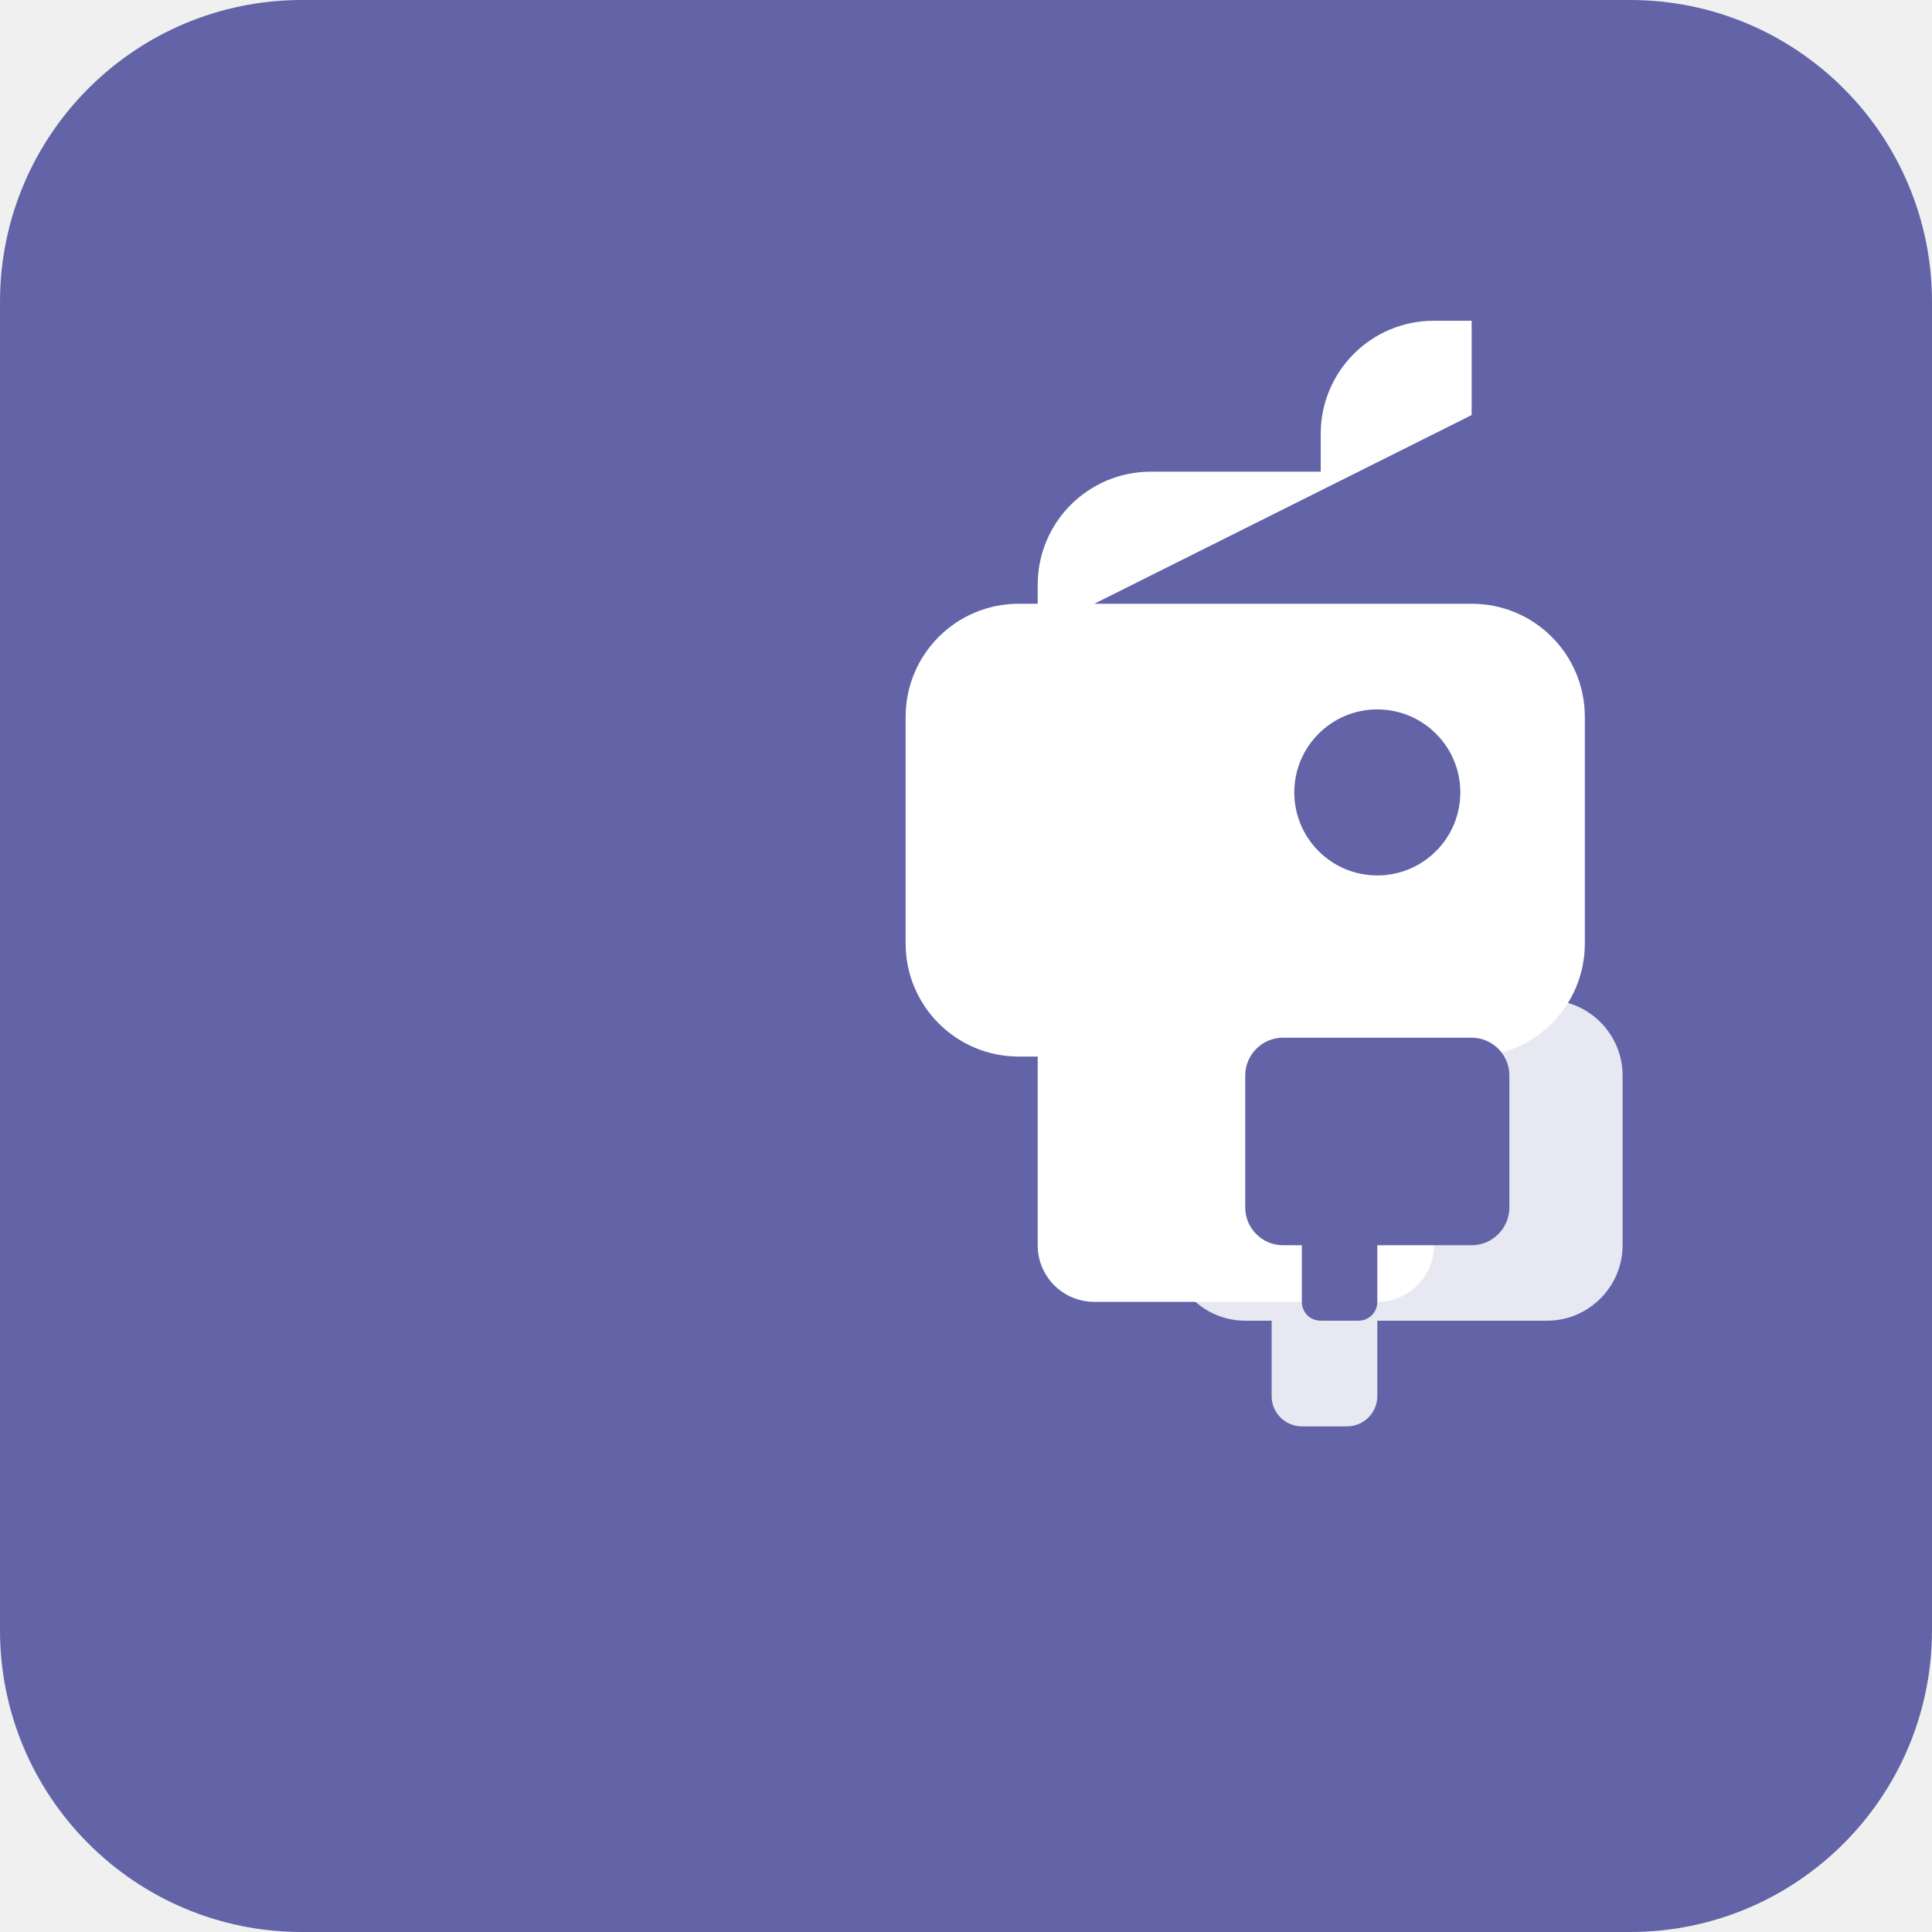
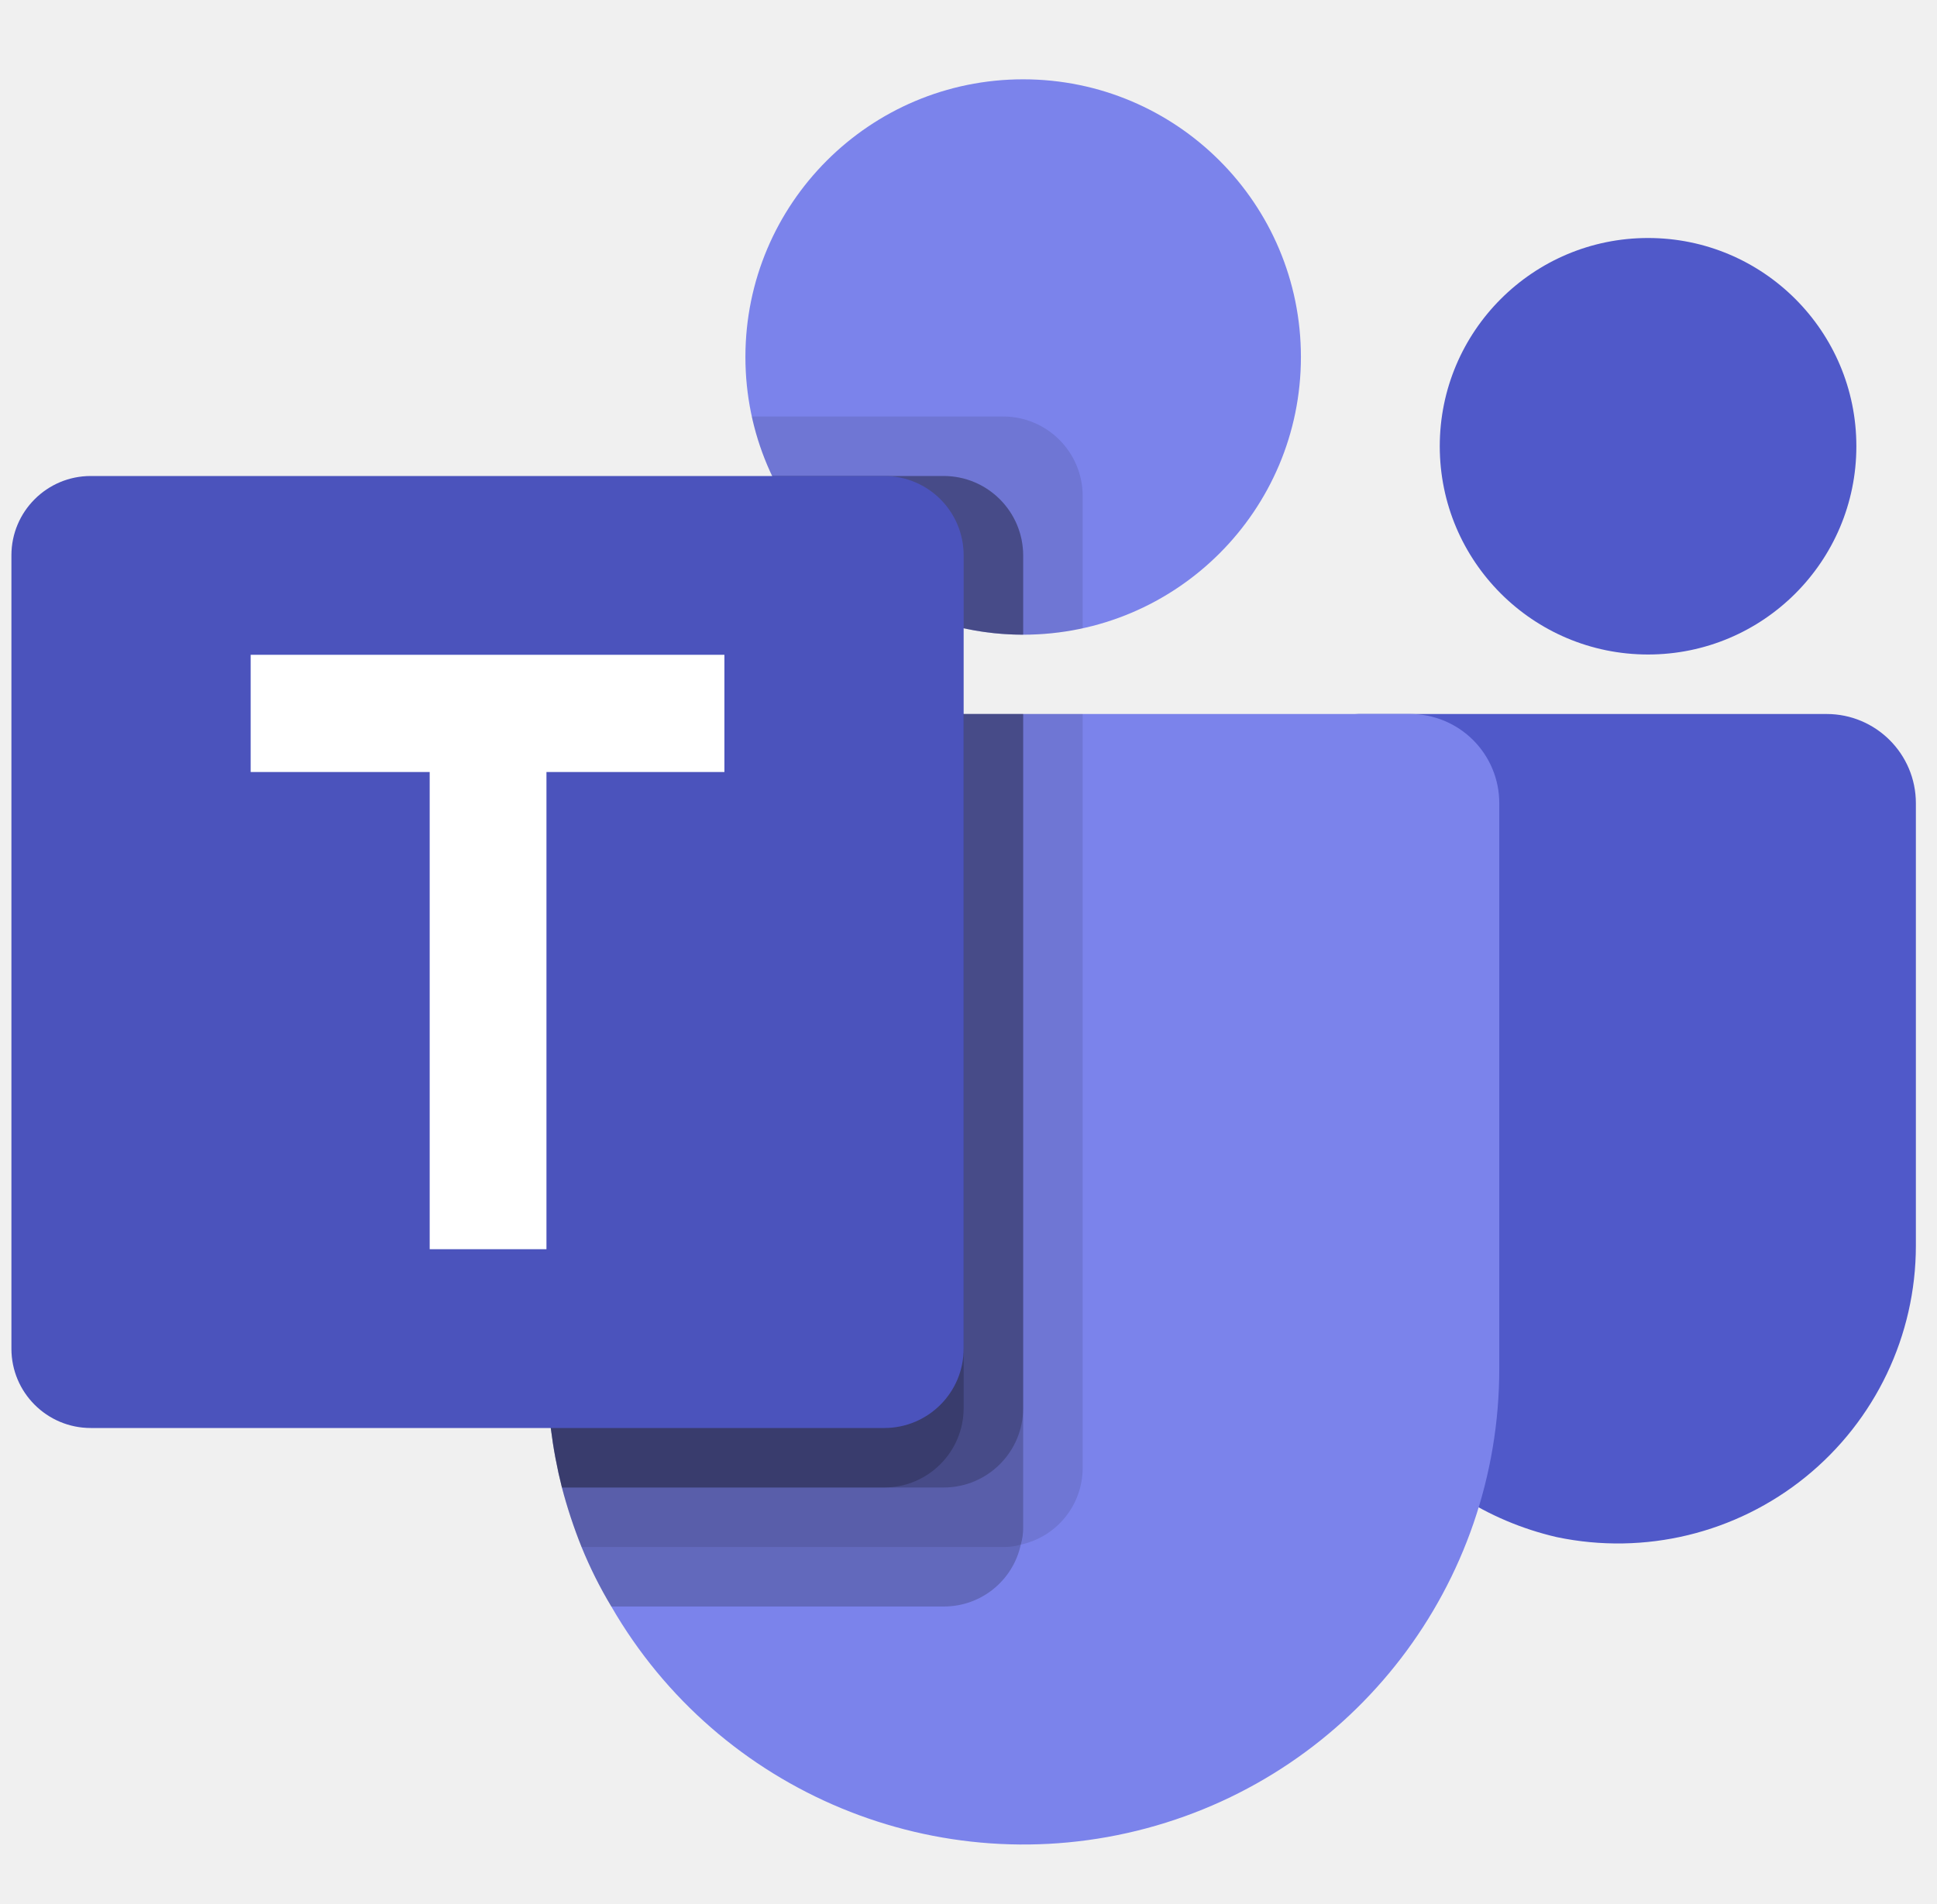
- <svg xmlns="http://www.w3.org/2000/svg" viewBox="0 0 512 512">
-   <rect width="512" height="512" rx="80" fill="#6264A7" />
-   <path d="M290 160h100c16.6 0 30 13.4 30 30v60c0 16.6-13.4 30-30 30h-10v50c0 8.3-6.7 15-15 15h-75c-8.3 0-15-6.7-15-15v-50h-5c-16.6 0-30-13.4-30-30v-60c0-16.6 13.4-30 30-30h5v-5c0-16.6 13.4-30 30-30h45v-10c0-16.6 13.4-30 30-30h10v25z" fill="#fff" />
-   <circle cx="365" cy="210" r="35" fill="#fff" opacity="0.85" />
-   <path d="M320 265h90c11 0 20 9 20 20v45c0 11-9 20-20 20h-45v20c0 4.4-3.6 8-8 8h-12c-4.4 0-8-3.6-8-8v-20h-7c-11 0-20-9-20-20v-45c0-11 9-20 20-20h10z" fill="#fff" opacity="0.85" />
-   <circle cx="365" cy="210" r="22" fill="#6264A7" />
-   <path d="M340 275h50c5.5 0 10 4.5 10 10v35c0 5.5-4.5 10-10 10h-25v15c0 2.8-2.2 5-5 5h-10c-2.8 0-5-2.2-5-5v-15h-5c-5.5 0-10-4.5-10-10v-35c0-5.5 4.5-10 10-10h5z" fill="#6264A7" />
+ <svg xmlns="http://www.w3.org/2000/svg" viewBox="-0.13 0 32.423 32" width="2500" height="2458">
+   <circle cx="17" cy="6" fill="#7b83eb" r="4.667" />
+   <path d="M16.667 7H12.44l.021.093.002.008.022.086A4.671 4.671 0 0 0 18 10.559V8.333A1.337 1.337 0 0 0 16.667 7z" opacity=".1" />
+   <path d="M15.667 8h-2.884A4.667 4.667 0 0 0 17 10.667V9.333A1.337 1.337 0 0 0 15.667 8z" opacity=".2" />
+   <circle cx="27.5" cy="7.5" fill="#5059c9" r="3.5" />
+   <path d="M30.5 12h-7.861a.64.64 0 0 0-.64.64v8.11a5.121 5.121 0 0 0 3.967 5.084A5.006 5.006 0 0 0 32 20.938V13.5a1.5 1.5 0 0 0-1.5-1.5z" fill="#5059c9" />
+   <path d="M25 13.5V23a7.995 7.995 0 0 1-14.92 4 7.173 7.173 0 0 1-.5-1 8.367 8.367 0 0 1-.33-1A8.24 8.24 0 0 1 9 23v-9.5a1.498 1.498 0 0 1 1.5-1.5h13a1.498 1.498 0 0 1 1.5 1.5z" fill="#7b83eb" />
+   <path d="M15.667 8h-2.884A4.667 4.667 0 0 0 17 10.667V9.333A1.337 1.337 0 0 0 15.667 8z" opacity=".2" />
+   <path d="M18 12v12.67a1.32 1.32 0 0 1-1.04 1.29.966.966 0 0 1-.29.04H9.58a8.367 8.367 0 0 1-.33-1A8.24 8.24 0 0 1 9 23v-9.5a1.498 1.498 0 0 1 1.5-1.5z" opacity=".1" />
+   <path d="M17 12v13.67a.967.967 0 0 1-.04.29A1.32 1.32 0 0 1 15.67 27h-5.59a7.173 7.173 0 0 1-.5-1 8.367 8.367 0 0 1-.33-1A8.24 8.24 0 0 1 9 23v-9.5a1.498 1.498 0 0 1 1.5-1.5z" opacity=".2" />
+   <path d="M17 12v11.67A1.336 1.336 0 0 1 15.67 25H9.25A8.24 8.24 0 0 1 9 23v-9.5a1.498 1.498 0 0 1 1.5-1.5z" opacity=".2" />
+   <path d="M10.5 12A1.498 1.498 0 0 0 9 13.5V23a8.24 8.24 0 0 0 .25 2h5.42A1.336 1.336 0 0 0 16 23.67V12z" opacity=".2" />
+   <path d="M1.333 8h13.334A1.333 1.333 0 0 1 16 9.333v13.334A1.333 1.333 0 0 1 14.667 24H1.333A1.333 1.333 0 0 1 0 22.667V9.333A1.333 1.333 0 0 1 1.333 8z" fill="#4b53bc" />
+   <path d="M11.98 12.975H8.99v8.02H7.028v-8.02H4.02v-1.97h7.96z" fill="#fff" />
+   <path d="M0 0h32v32H0z" fill="none" />
</svg>
